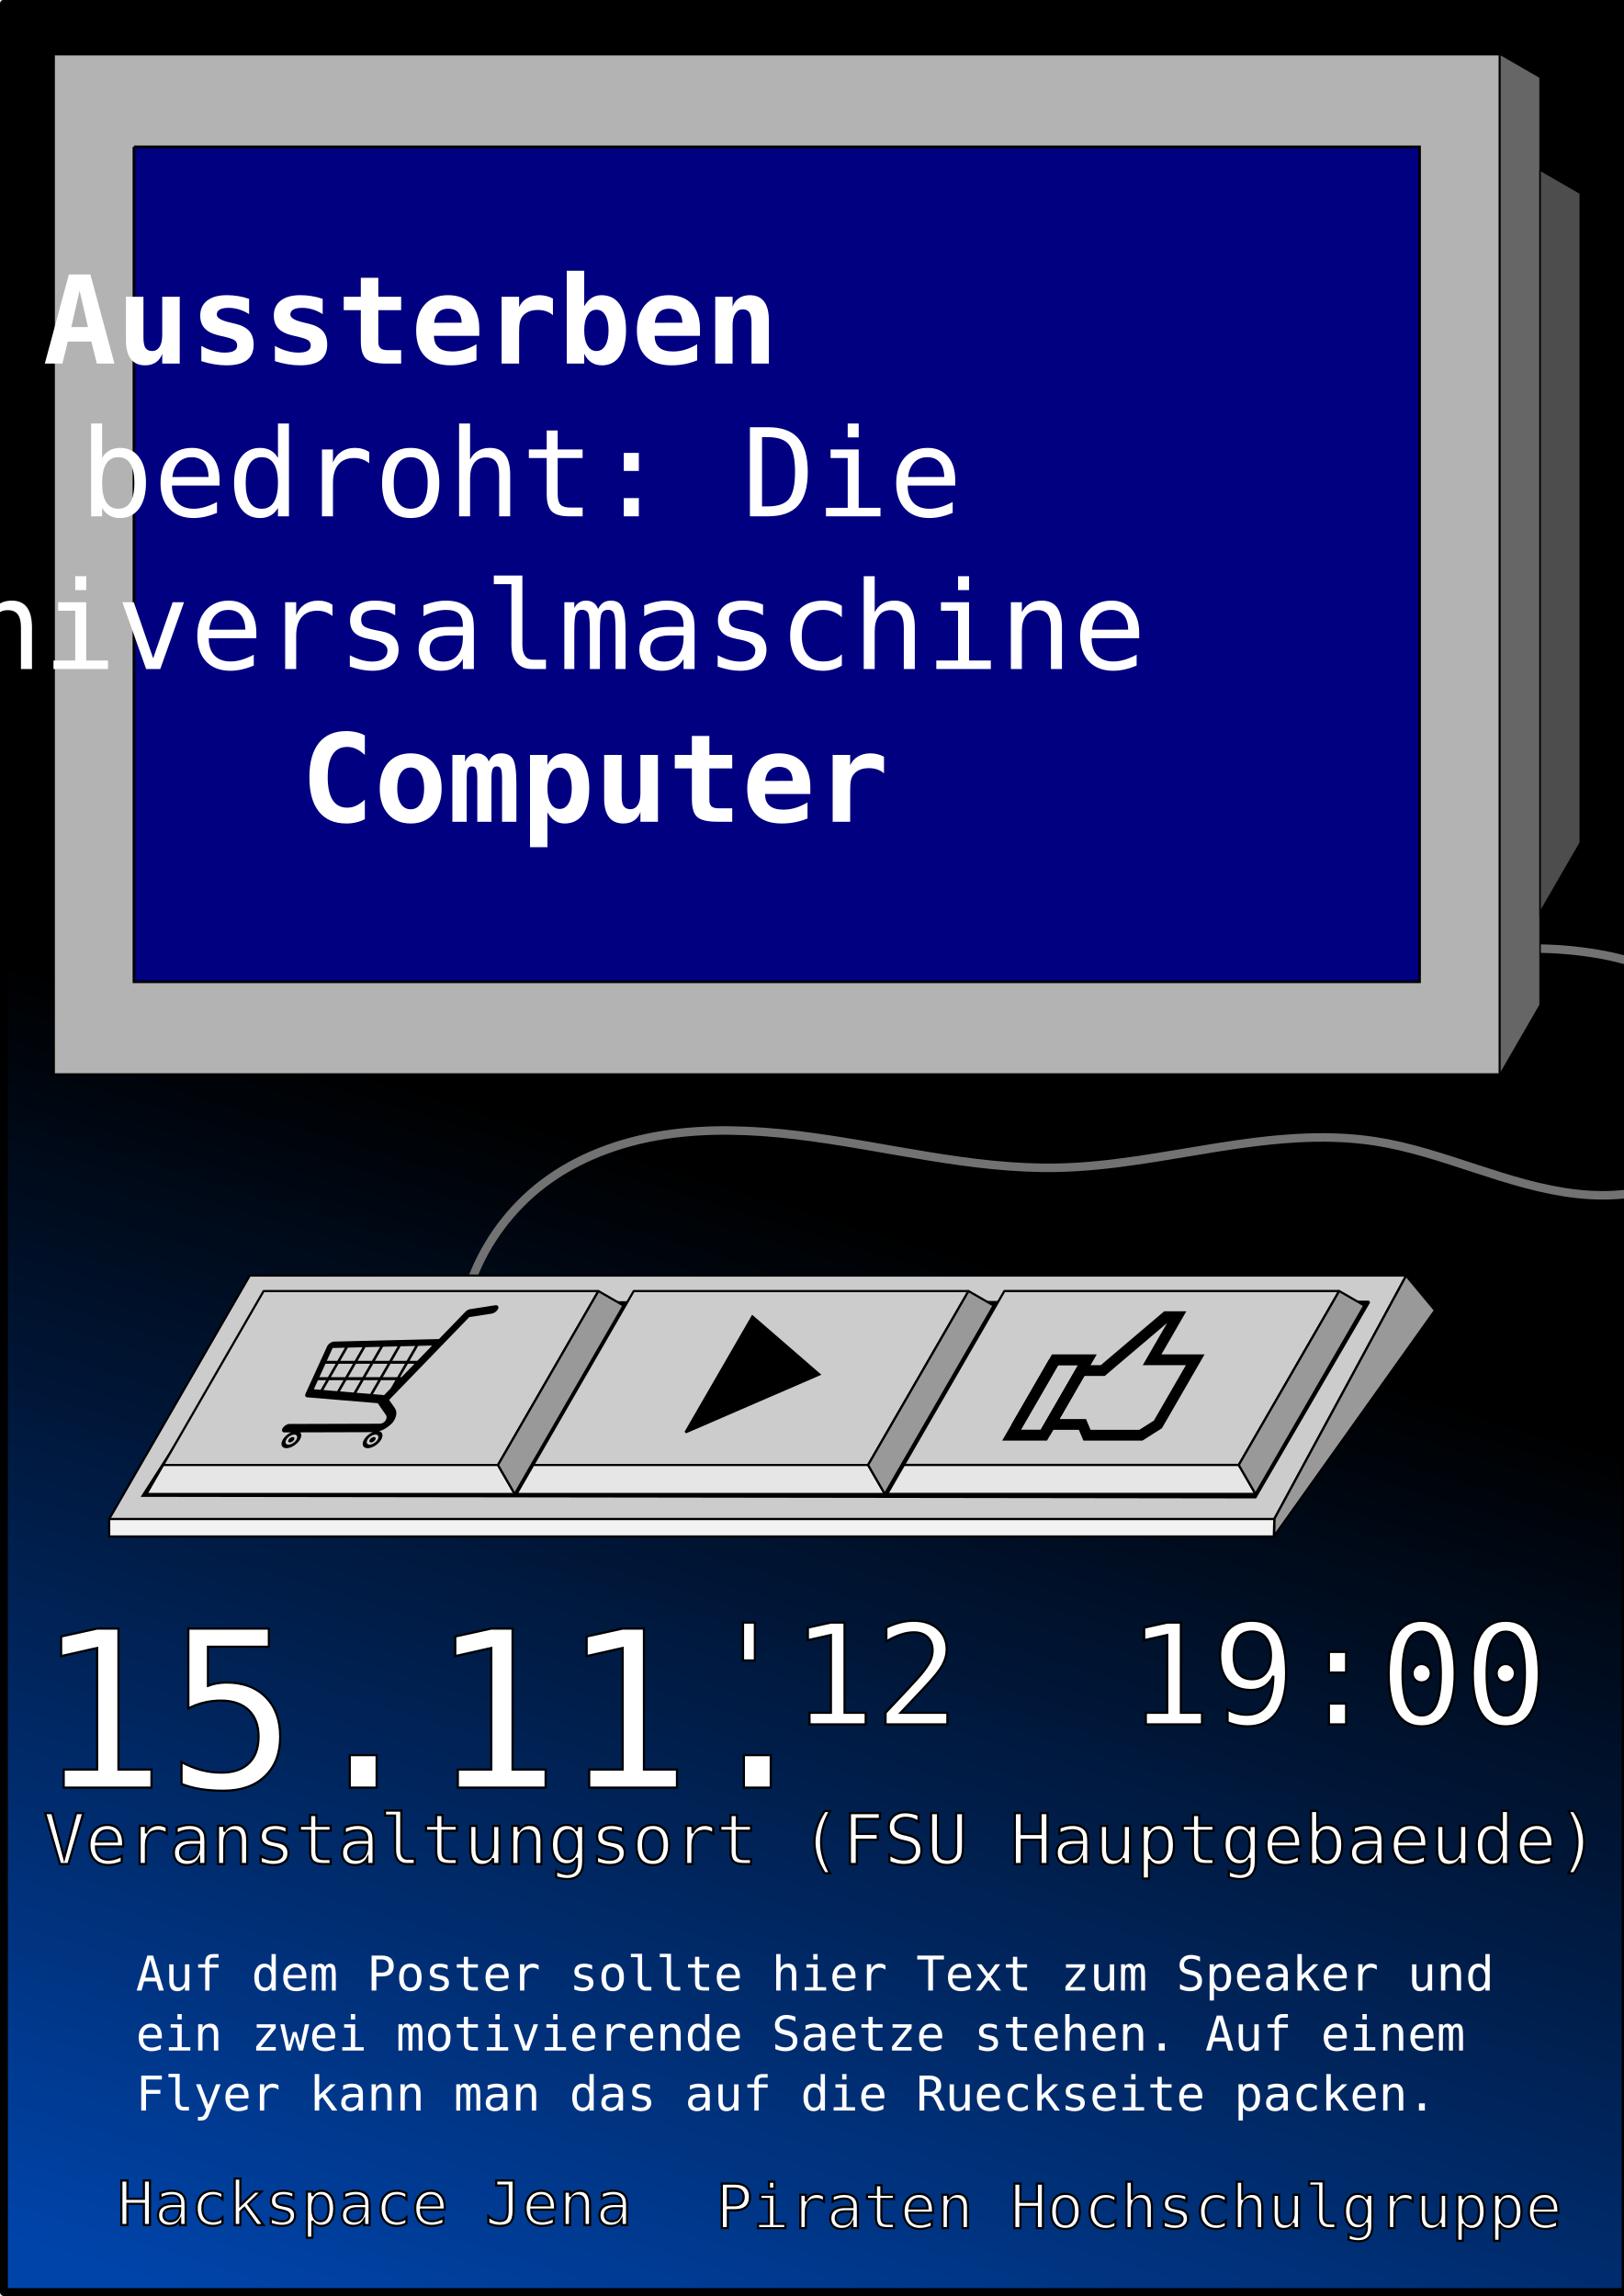
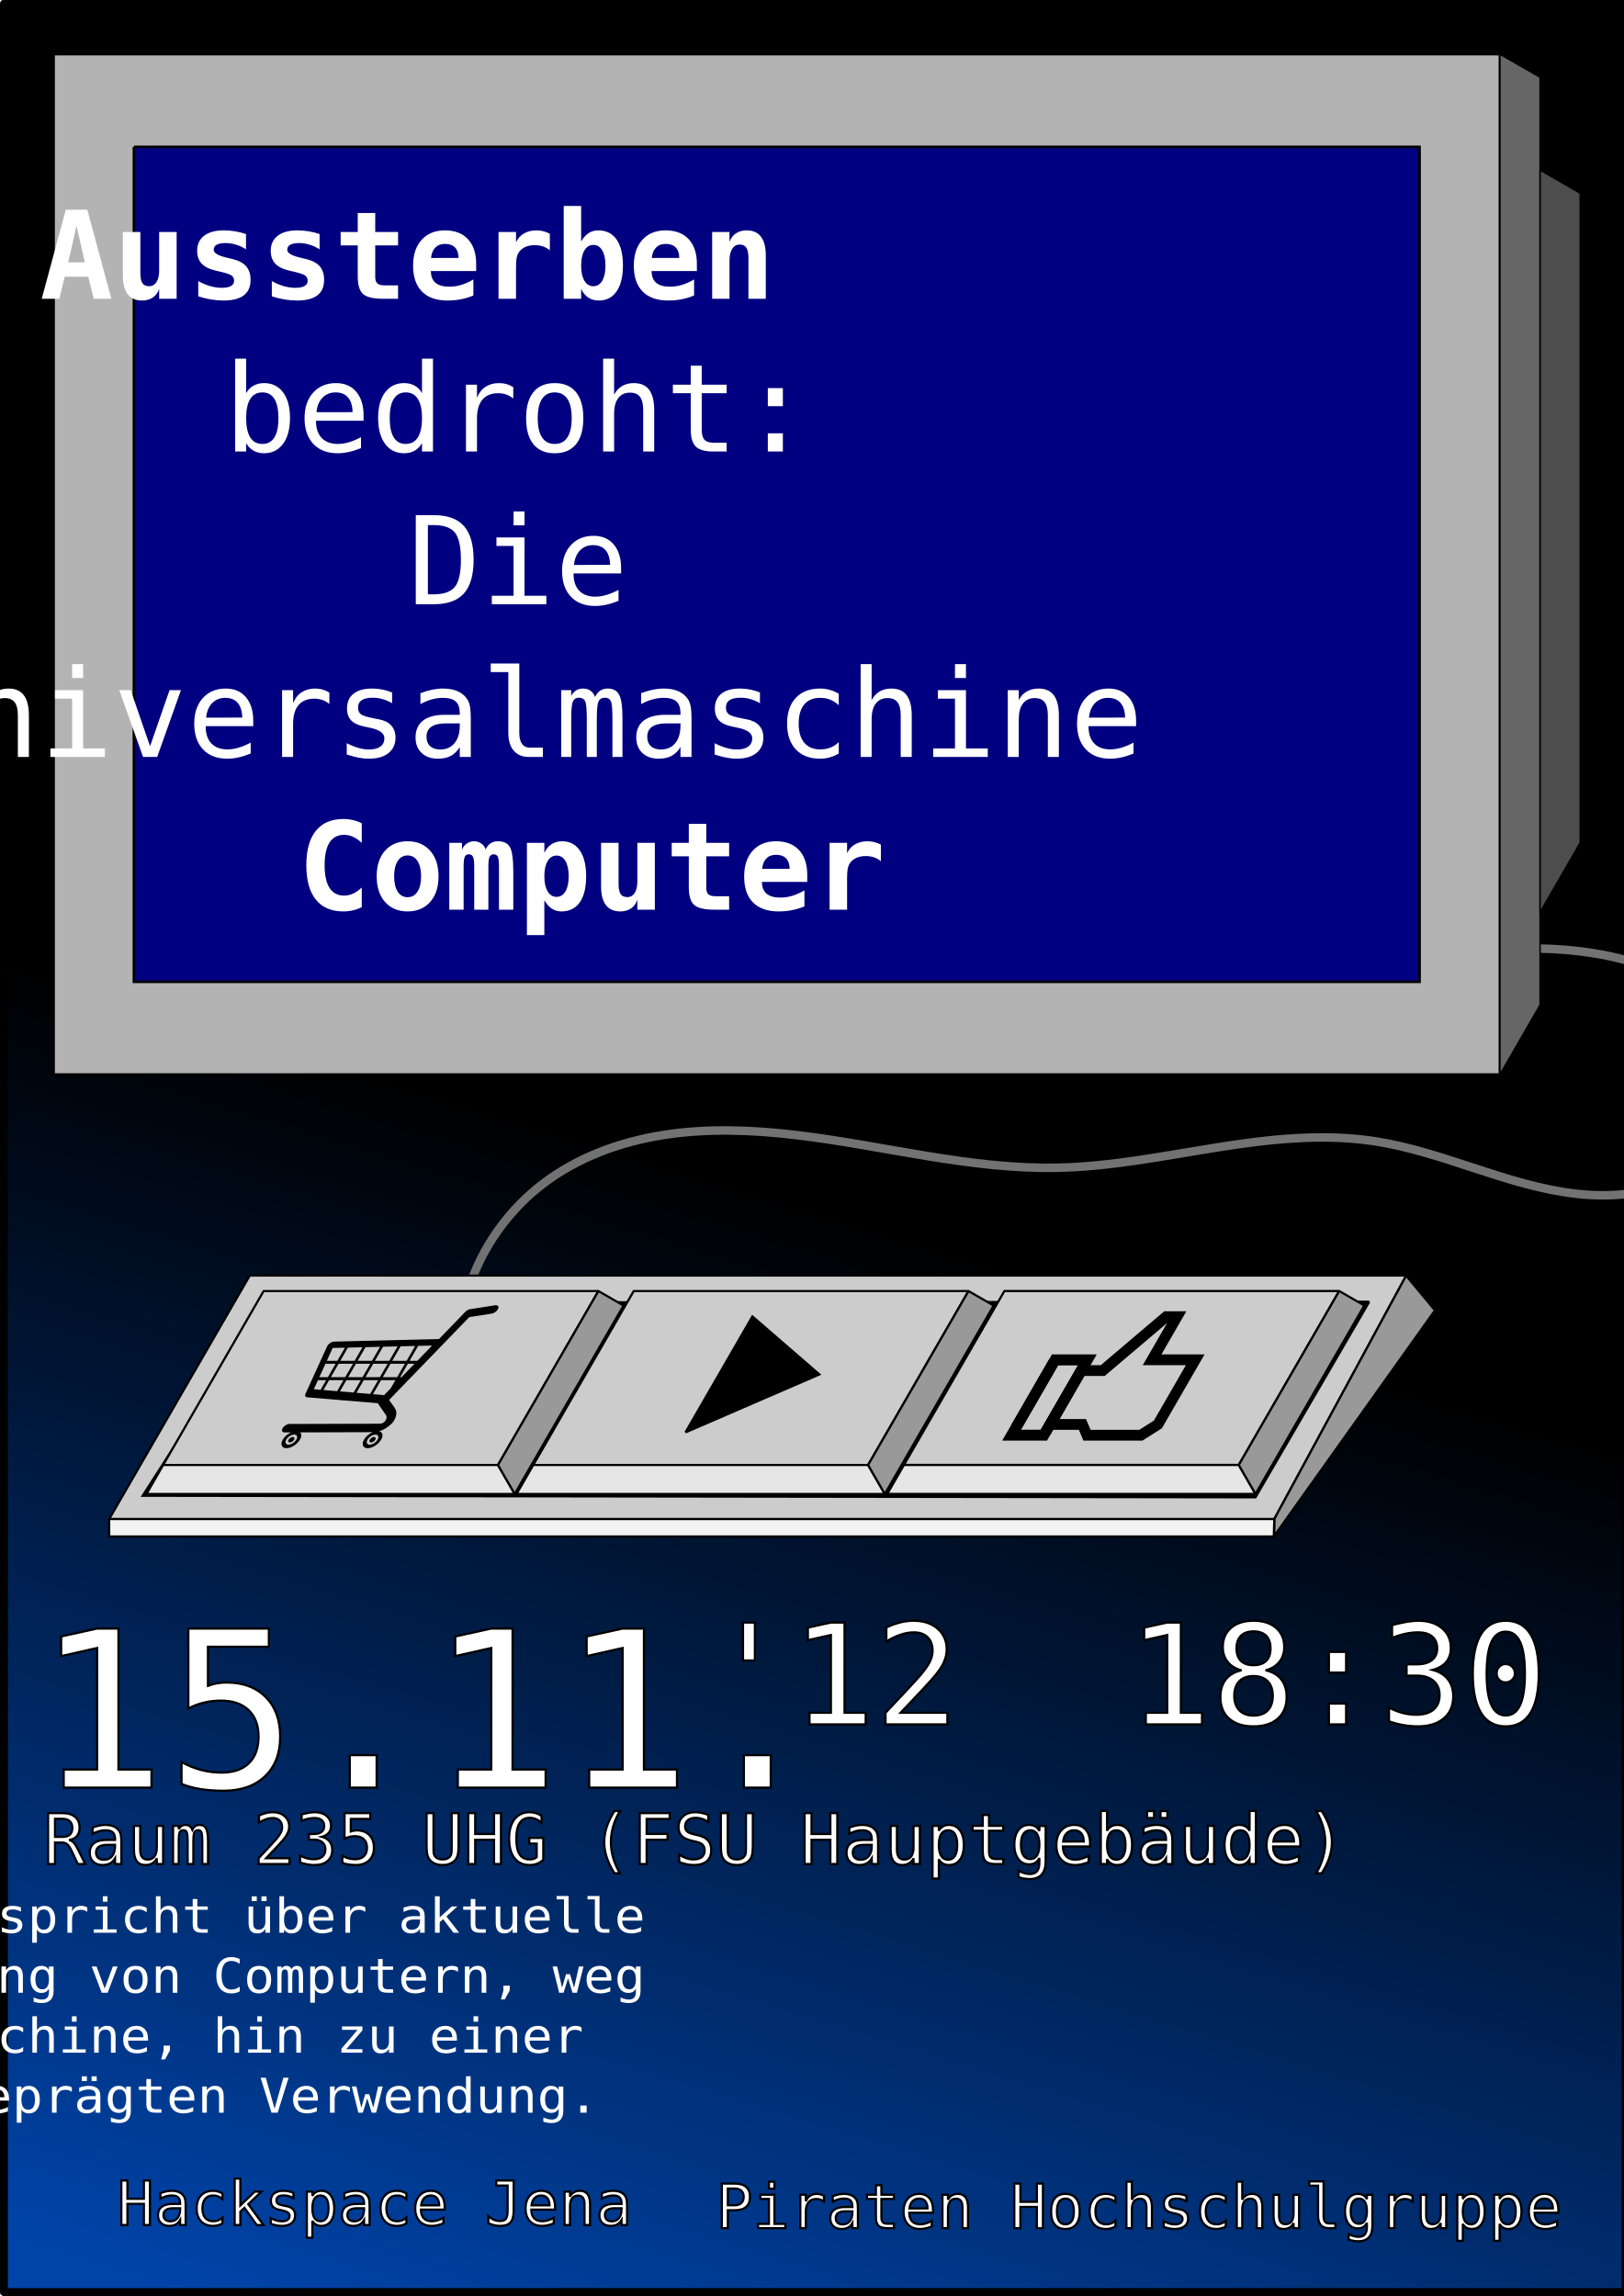
<svg xmlns="http://www.w3.org/2000/svg" xmlns:xlink="http://www.w3.org/1999/xlink" width="744.094" height="1052.362" id="svg2" version="1.1">
  <defs id="defs4">
    <linearGradient id="linearGradient4204">
      <stop style="stop-color:#0044aa;stop-opacity:1;" offset="0" id="stop4206" />
      <stop style="stop-color:#000000;stop-opacity:1;" offset="1" id="stop4208" />
    </linearGradient>
    <filter id="filter3833" x="0" y="0" width="1" height="1" color-interpolation-filters="sRGB">
      <feColorMatrix id="feColorMatrix3835" type="saturate" values="0" />
    </filter>
    <linearGradient xlink:href="#linearGradient4204" id="linearGradient4210" x1="34.286" y1="1038.076" x2="198.571" y2="499.505" gradientUnits="userSpaceOnUse" />
  </defs>
  <g id="layer1">
    <rect style="fill:url(#linearGradient4210);stroke:#000000;stroke-width:3.62;stroke-linecap:round;stroke-linejoin:round;stroke-miterlimit:4;stroke-opacity:1;stroke-dasharray:none;stroke-dashoffset:0;fill-opacity:1" id="rect4169" width="743.137" height="1048.852" x="1.81" y="1.701" />
    <path style="fill:none;stroke:#727272;stroke-width:3.9;stroke-linecap:butt;stroke-linejoin:miter;stroke-miterlimit:4;stroke-opacity:1;stroke-dasharray:none;stroke-dashoffset:0" d="m 216.429,585.934 c 6.491,-17.004 17.784,-32.145 32.232,-43.214 16.051,-12.298 35.659,-19.433 55.64,-22.535 19.981,-3.102 40.393,-2.321 60.473,0.057 40.161,4.756 79.794,15.866 120.226,14.978 24.33,-0.534 48.32,-5.413 72.353,-9.234 24.034,-3.821 48.592,-6.593 72.647,-2.909 31.613,4.841 60.915,20.612 92.702,24.123 15.894,1.755 32.513,0.249 46.791,-6.951 7.139,-3.6 13.608,-8.603 18.611,-14.84 5.003,-6.236 8.511,-13.72 9.753,-21.618 1.392,-8.854 -0.097,-18.065 -3.744,-26.252 -3.647,-8.186 -9.399,-15.361 -16.272,-21.112 -13.747,-11.502 -31.539,-17.149 -49.269,-19.779 -19.65,-2.915 -39.799,-2.429 -59.286,1.429 l 0,0 L 665,440.219" id="path4062" />
    <g id="g4066">
      <path id="path3025" d="m 24.549,24.803 662.816,0 0,467.717 -662.816,0 0,-467.717" style="fill:#b3b3b3;stroke:#000000;stroke-width:1.2px;stroke-linecap:butt;stroke-linejoin:miter;stroke-opacity:1" />
      <path id="path3029" d="m 61.372,67.323 589.17,0 0,382.677 -589.17,0 0,-382.677" style="fill:#000080;stroke:#000000;stroke-width:1.2px;stroke-linecap:butt;stroke-linejoin:miter;stroke-opacity:1" />
      <path id="path3033" d="m 687.365,24.803 18.412,10.63 0,425.197 -18.412,31.89 0,-467.717" style="fill:#666666;stroke:#000000;stroke-width:0.693px;stroke-linecap:butt;stroke-linejoin:miter;stroke-opacity:1" />
      <path id="path3037" d="m 705.777,77.953 18.412,10.63 0,297.638 -18.412,31.89 0,-340.157" style="fill:#4d4d4d;stroke:#000000;stroke-width:0.693px;stroke-linecap:butt;stroke-linejoin:miter;stroke-opacity:1" />
    </g>
    <g id="g4096">
      <g transform="translate(4,0)" id="g4049">
        <path style="fill:#cccccc;stroke:#000000;stroke-width:1px;stroke-linecap:butt;stroke-linejoin:round;stroke-opacity:1" d="m 579.964,696.26 60.44,-111.614 -529.935,0 -64.44,111.614 533.935,0" id="path4037" />
        <path style="fill:#999999;stroke:#000000;stroke-width:1px;stroke-linecap:butt;stroke-linejoin:round;stroke-opacity:1" d="m 579.964,696.26 0,7.701 73.646,-103.371 -13.223,-15.886 -60.423,111.556" id="path4041" />
        <path style="fill:#f2f2f2;stroke:#000000;stroke-width:1px;stroke-linecap:butt;stroke-linejoin:round;stroke-opacity:1" d="m 579.964,696.26 -0.219,7.972 -533.717,0 0,-7.972 533.935,0" id="path4045" />
      </g>
      <path id="path4054" d="M 627.5,596.648 575.357,686.291 65.357,685.576 122.143,597.005 627.5,596.648" style="fill:#000000;stroke:#000000;stroke-width:1px;stroke-linecap:butt;stroke-linejoin:miter;stroke-opacity:1" />
      <g id="g4089">
        <g transform="translate(-339.4788,0.01686989)" id="g3949-3">
          <path id="path3045-6" d="m 613.719,591.732 -46.029,79.724 -153.43,0 46.029,-79.724 153.43,0" style="fill:#cccccc;stroke:#000000;stroke-width:1px;stroke-linecap:butt;stroke-linejoin:round;stroke-opacity:1" />
          <path id="path3049-6" d="m 567.69,671.457 7.671,13.287 -168.773,0 7.671,-13.287 153.43,0" style="fill:#e6e6e6;stroke:#000000;stroke-width:1px;stroke-linecap:butt;stroke-linejoin:round;stroke-opacity:1" />
          <path id="path3053-8" d="m 567.69,671.457 7.671,13.287 49.865,-86.368 -11.507,-6.644 -46.029,79.724" style="fill:#999999;stroke:#000000;stroke-width:1px;stroke-linecap:butt;stroke-linejoin:round;stroke-opacity:1" />
        </g>
        <path style="font-size:medium;font-style:normal;font-variant:normal;font-weight:normal;font-stretch:normal;text-indent:0;text-align:start;text-decoration:none;line-height:normal;letter-spacing:normal;word-spacing:normal;text-transform:none;direction:ltr;block-progression:tb;writing-mode:lr-tb;text-anchor:start;color:#000000;fill:#000000;fill-opacity:1;stroke:none;stroke-width:15.5;marker:none;visibility:visible;display:inline;overflow:visible;enable-background:accumulate;font-family:'.PhonepadTwo';-inkscape-font-specification:'.PhonepadTwo'" d="m 227.269,598.237 c -0.107,0.002 -0.22,0.011 -0.335,0.029 -0.002,3.8e-4 -0.004,-3.7e-4 -0.006,0 l -11.513,1.79 c -0.733,0.114 -1.555,0.571 -2.165,1.201 a 0.358,0.633 53.051 0 0 -0.003,0.006 l -12.062,12.469 -48.141,1.183 c -0.554,0.014 -1.208,0.26 -1.8,0.671 -0.592,0.411 -1.078,0.958 -1.326,1.501 l -9.892,21.671 c -0.417,0.909 -0.082,1.63 0.79,1.701 l 32.281,2.691 3.66,5.275 a 0.358,0.633 53.051 0 0 0.013,0.018 c 0.004,0.005 0.012,0.007 0.017,0.012 0.005,0.006 0.008,0.012 0.013,0.018 0.696,0.913 0.281,2.158 -0.291,2.849 -0.326,0.394 -0.644,0.684 -1.13,0.907 -0.486,0.223 -1.197,0.384 -2.218,0.324 a 0.358,0.633 53.051 0 0 -0.012,0 c -0.033,-0.001 -0.072,-5.6e-4 -0.106,0 -0.006,1.2e-4 -0.012,-1.9e-4 -0.018,0 l -40.42,0.118 -0.006,0 c -1.056,-0.007 -2.463,0.883 -3.07,1.943 -0.608,1.06 -0.224,1.946 0.846,1.931 0.002,-2e-5 0.004,4e-5 0.006,0 l 2.953,-0.006 c -1.499,0.699 -2.94,1.921 -3.741,3.309 -1.246,2.159 -0.499,3.927 1.66,3.927 2.159,0 4.948,-1.768 6.194,-3.927 0.806,-1.395 0.781,-2.63 0.078,-3.326 l 33.283,-0.094 c -1.587,0.675 -3.143,1.956 -3.988,3.421 -1.246,2.159 -0.499,3.927 1.66,3.927 2.159,0 4.948,-1.768 6.194,-3.927 1.082,-1.875 0.663,-3.455 -0.881,-3.839 2.01,-0.59 3.994,-1.808 5.862,-3.668 a 0.358,0.633 53.051 0 0 0.07,-0.071 c 2.013,-2.433 2.462,-5.079 1.23,-6.8 a 0.358,0.633 53.051 0 0 -0.007,-0.018 c -0.004,-0.004 0.002,-0.013 -0.001,-0.018 a 0.358,0.633 53.051 0 0 -0.027,-0.065 l -2.599,-3.727 36.732,-37.956 10.327,-1.601 c 0.002,-3.8e-4 0.004,3.8e-4 0.006,0 1.079,-0.159 2.333,-1.079 2.825,-2.078 0.493,-1.001 0.074,-1.786 -0.937,-1.772 z m -29.242,18.486 -6.777,7.006 -3.562,0 3.953,-6.847 6.385,-0.159 z m -7.766,0.194 -3.933,6.812 -6.576,0 3.838,-6.647 6.671,-0.165 z m -8.048,0.194 -3.821,6.617 -6.576,0 3.725,-6.453 6.671,-0.165 z m -8.052,0.2 -3.705,6.417 -6.576,0 3.61,-6.252 6.671,-0.165 z m -8.052,0.2 -3.589,6.217 -6.576,0 3.494,-6.052 6.671,-0.165 z m -8.048,0.194 -3.477,6.023 -4.822,0 2.683,-5.881 5.616,-0.141 z m -8.916,7.377 4.657,0 -3.552,6.152 -3.915,0 2.81,-6.152 z m 6.017,0 6.576,0 -3.552,6.152 -6.576,0 3.552,-6.152 z m 7.936,0 6.576,0 -3.552,6.152 -6.576,0 3.552,-6.152 z m 7.936,0 6.576,0 -3.552,6.152 -6.576,0 3.552,-6.152 z m 7.936,0 6.576,0 -3.552,6.152 -6.576,0 3.552,-6.152 z m 7.936,0 3.038,0 -5.954,6.152 -0.636,0 3.552,-6.152 z m -41.189,7.506 3.75,0 -2.549,4.416 -3.1,-0.259 1.899,-4.156 z m 5.11,0 6.576,0 -2.913,5.045 -6.274,-0.524 2.61,-4.521 z m 7.936,0 6.576,0 -3.277,5.675 -6.277,-0.518 2.978,-5.157 z m 7.936,0 6.576,0 -3.644,6.311 -6.274,-0.524 3.341,-5.787 z m 7.936,0 6.576,0 -2.162,3.744 -3.094,3.197 c -0.117,-0.079 -0.266,-0.127 -0.437,-0.141 l -4.589,-0.383 3.705,-6.417 z m 7.936,0 0.1,0 -0.26,0.277 0.16,-0.277 z m -47.722,24.951 c 1.283,0 1.716,1.025 0.975,2.308 -0.741,1.283 -2.354,2.302 -3.637,2.302 -1.283,0 -1.72,-1.019 -0.979,-2.302 0.741,-1.283 2.357,-2.308 3.64,-2.308 z m 37.226,0 c 1.283,0 1.716,1.025 0.975,2.308 -0.741,1.283 -2.354,2.302 -3.637,2.302 -1.283,0 -1.72,-1.019 -0.979,-2.302 0.741,-1.283 2.357,-2.308 3.64,-2.308 z m -37.858,1.095 c -0.697,0 -1.576,0.557 -1.978,1.254 -0.402,0.697 -0.164,1.248 0.533,1.248 0.697,0 1.572,-0.551 1.975,-1.248 0.402,-0.697 0.167,-1.254 -0.53,-1.254 z m 37.226,0 c -0.697,0 -1.576,0.557 -1.978,1.254 -0.402,0.697 -0.164,1.248 0.533,1.248 0.697,0 1.572,-0.551 1.975,-1.248 0.402,-0.697 0.167,-1.254 -0.53,-1.254 z" id="path3847" />
      </g>
      <g id="g4082">
        <g transform="translate(-169.8698,0.01687406)" id="g3949-0">
          <path id="path3045-8" d="m 613.719,591.732 -46.029,79.724 -153.43,0 46.029,-79.724 153.43,0" style="fill:#cccccc;stroke:#000000;stroke-width:1px;stroke-linecap:butt;stroke-linejoin:round;stroke-opacity:1" />
          <path id="path3049-7" d="m 567.69,671.457 7.671,13.287 -168.773,0 7.671,-13.287 153.43,0" style="fill:#e6e6e6;stroke:#000000;stroke-width:1px;stroke-linecap:butt;stroke-linejoin:round;stroke-opacity:1" />
          <path id="path3053-2" d="m 567.69,671.457 7.671,13.287 49.865,-86.368 -11.507,-6.644 -46.029,79.724" style="fill:#999999;stroke:#000000;stroke-width:1px;stroke-linecap:butt;stroke-linejoin:round;stroke-opacity:1" />
        </g>
        <path style="fill:#000000;stroke:#000000;stroke-width:1px;stroke-linecap:butt;stroke-linejoin:miter;stroke-opacity:1" d="m 314.121,656.537 30.686,-53.15 30.686,26.575 -61.372,26.575" id="path4009" />
      </g>
      <g id="g4072">
        <g id="g3949">
          <path id="path3045" d="m 613.719,591.732 -46.029,79.724 -153.43,0 46.029,-79.724 153.43,0" style="fill:#cccccc;stroke:#000000;stroke-width:1px;stroke-linecap:butt;stroke-linejoin:round;stroke-opacity:1" />
          <path id="path3049" d="m 567.69,671.457 7.671,13.287 -168.773,0 7.671,-13.287 153.43,0" style="fill:#e6e6e6;stroke:#000000;stroke-width:1px;stroke-linecap:butt;stroke-linejoin:round;stroke-opacity:1" />
          <path id="path3053" d="m 567.69,671.457 7.671,13.287 49.865,-86.368 -11.507,-6.644 -46.029,79.724" style="fill:#999999;stroke:#000000;stroke-width:1px;stroke-linecap:butt;stroke-linejoin:round;stroke-opacity:1" />
        </g>
        <g id="g4028" transform="translate(14,2)">
          <path id="path3019" d="m 481.487,626.182 9.88,0 29.08,-24.7 4.94,0 -11.408,19.76 19.76,0 -17.113,29.64 -7.792,4.94 -24.7,0 -2.088,-4.94 -14.82,0 z" style="fill:none;stroke:#000000;stroke-width:4.94px;stroke-linecap:butt;stroke-linejoin:miter;stroke-opacity:1;display:inline" />
          <use transform="translate(3.8538932e-6,-6.3847947e-6)" height="15" width="15" id="use3830" xlink:href="#path3017" y="0" x="0" style="fill:none;stroke:#000000;stroke-opacity:1;display:inline;filter:url(#filter3833)" />
          <path id="path3017" d="m 469.519,621.242 14.82,0 -19.965,34.58 -14.82,0 z" style="fill:none;stroke:#000000;stroke-width:4.94px;stroke-linecap:butt;stroke-linejoin:miter;stroke-opacity:1;display:inline" />
        </g>
      </g>
    </g>
    <flowRoot xml:space="preserve" id="flowRoot4214" style="fill:black;stroke:none;stroke-opacity:1;stroke-width:1px;stroke-linejoin:miter;stroke-linecap:butt;fill-opacity:1;font-family:Sans;font-style:normal;font-weight:normal;font-size:16;-inkscape-font-specification:Computer;font-stretch:normal;font-variant:normal;line-height:125%;letter-spacing:0px;word-spacing:0px">
      <flowRegion id="flowRegion4216">
        <rect id="rect4218" width="188.571" height="205.714" x="275.714" y="180.934" />
      </flowRegion>
      <flowPara id="flowPara4220" />
    </flowRoot>
-     <text xml:space="preserve" style="font-size:56px;font-style:normal;font-variant:normal;font-weight:normal;font-stretch:normal;text-align:center;line-height:125%;letter-spacing:0px;word-spacing:0px;text-anchor:middle;fill:#ffffff;fill-opacity:1;stroke:none;font-family:Monospace;-inkscape-font-specification:Monospace" x="356.781" y="166.648" id="text4222">
-       <tspan id="tspan4224" x="356.781" y="166.648">Vom <tspan style="font-weight:bold;-inkscape-font-specification:Monospace Bold" id="tspan4232">Aussterben</tspan>
+     <text xml:space="preserve" style="font-size:56px;font-style:normal;font-variant:normal;font-weight:normal;font-stretch:normal;text-align:center;line-height:125%;letter-spacing:0px;word-spacing:0px;text-anchor:middle;fill:#ffffff;fill-opacity:1;stroke:none;font-family:Monospace;-inkscape-font-specification:Monospace" x="355.367" y="136.949" id="text4222">
+       <tspan id="tspan4224" x="355.367" y="136.949">Vom <tspan style="font-weight:bold;-inkscape-font-specification:Monospace Bold" id="tspan4232">Aussterben</tspan>
      </tspan>
-       <tspan x="356.781" y="236.648" id="tspan4226">bedroht: Die</tspan>
-       <tspan x="356.781" y="306.648" id="tspan4228">Universalmaschine</tspan>
-       <tspan x="356.781" y="376.648" id="tspan4230" style="font-weight:bold;-inkscape-font-specification:Monospace Bold">Computer</tspan>
+       <tspan x="372.211" y="206.949" id="tspan4226">bedroht: </tspan>
+       <tspan x="355.367" y="276.949" id="tspan3075">Die</tspan>
+       <tspan x="355.367" y="346.949" id="tspan4228">Universalmaschine</tspan>
+       <tspan x="355.367" y="416.949" id="tspan4230" style="font-weight:bold;-inkscape-font-specification:Monospace Bold">Computer</tspan>
    </text>
    <text xml:space="preserve" style="font-size:100px;font-style:normal;font-variant:normal;font-weight:normal;font-stretch:normal;line-height:125%;letter-spacing:0px;word-spacing:0px;fill:#ffffff;fill-opacity:1;stroke:#000000;font-family:Monospace;-inkscape-font-specification:Monospace" x="16" y="819.362" id="text4234">
      <tspan id="tspan4236" x="16" y="819.362">15.11.</tspan>
    </text>
    <text xml:space="preserve" style="font-size:64px;font-style:normal;font-variant:normal;font-weight:normal;font-stretch:normal;line-height:125%;letter-spacing:0px;word-spacing:0px;fill:#ffffff;fill-opacity:1;stroke:#000000;font-family:Monospace;-inkscape-font-specification:Monospace" x="324" y="790.362" id="text4238">
-       <tspan id="tspan4240" x="324" y="790.362">'12  19:00</tspan>
+       <tspan id="tspan4240" x="324" y="790.362">'12  18:30</tspan>
    </text>
    <text xml:space="preserve" style="font-size:22px;font-style:normal;font-variant:normal;font-weight:normal;font-stretch:normal;line-height:125%;letter-spacing:0px;word-spacing:0px;fill:#ffffff;fill-opacity:1;stroke:#000000;font-family:Monospace;-inkscape-font-specification:Monospace" x="53.74" y="1019.835" id="text4242">
      <tspan id="tspan4244" x="53.74" y="1019.835" style="font-size:28px">Hackspace Jena</tspan>
    </text>
    <text xml:space="preserve" style="font-size:22px;font-style:normal;font-variant:normal;font-weight:normal;font-stretch:normal;line-height:125%;letter-spacing:0px;word-spacing:0px;fill:#ffffff;fill-opacity:1;stroke:#000000;font-family:Monospace;-inkscape-font-specification:Monospace" x="328.098" y="1021.25" id="text4246">
      <tspan id="tspan4248" x="328.098" y="1021.25" style="font-size:28px">Piraten Hochschulgruppe</tspan>
    </text>
    <text xml:space="preserve" style="font-size:32px;font-style:normal;font-variant:normal;font-weight:normal;font-stretch:normal;line-height:125%;letter-spacing:0px;word-spacing:0px;fill:#ffffff;fill-opacity:1;stroke:#000000;font-family:Monospace;-inkscape-font-specification:Monospace" x="19.799" y="854.372" id="text4250">
-       <tspan id="tspan4252" x="19.799" y="854.372">Veranstaltungsort (FSU Hauptgebaeude)</tspan>
+       <tspan id="tspan4252" x="19.799" y="854.372">Raum 235 UHG (FSU Hauptgebäude)</tspan>
    </text>
-     <text xml:space="preserve" style="font-size:22px;font-style:normal;font-variant:normal;font-weight:normal;font-stretch:normal;line-height:125%;letter-spacing:0px;word-spacing:0px;fill:#ffffff;fill-opacity:1;stroke:none;font-family:Monospace;-inkscape-font-specification:Monospace" x="62.225" y="912.355" id="text4254">
-       <tspan id="tspan4256" x="62.225" y="912.355">Auf dem Poster sollte hier Text zum Speaker und</tspan>
-       <tspan x="62.225" y="939.855" id="tspan4258">ein zwei motivierende Saetze stehen. Auf einem</tspan>
-       <tspan x="62.225" y="967.355" id="tspan4260">Flyer kann man das auf die Rueckseite packen.</tspan>
+     <text xml:space="preserve" style="font-size:22.744px;font-style:normal;font-variant:normal;font-weight:normal;font-stretch:normal;line-height:125%;letter-spacing:0px;word-spacing:0px;fill:#ffffff;fill-opacity:1;stroke:none;font-family:Monospace;-inkscape-font-specification:Monospace" x="340.07" y="915.822" id="text4254" transform="scale(1.033828,0.9672787)">
+       <tspan x="19.018" y="915.822" id="tspan3082" style="text-anchor:middle;text-align:center">Matthias Kirschner (FSFE) spricht über aktuelle </tspan>
+       <tspan x="19.018" y="944.252" id="tspan3100" style="text-anchor:middle;text-align:center">Entwicklungen in der Nutzung von Computern, weg </tspan>
+       <tspan x="19.018" y="972.683" id="tspan3108" style="text-anchor:middle;text-align:center">von der universellen Maschine, hin zu einer </tspan>
+       <tspan x="19.018" y="1001.113" id="tspan3118" style="text-anchor:middle;text-align:center">durch Restriktionen geprägten Verwendung.</tspan>
    </text>
  </g>
</svg>
